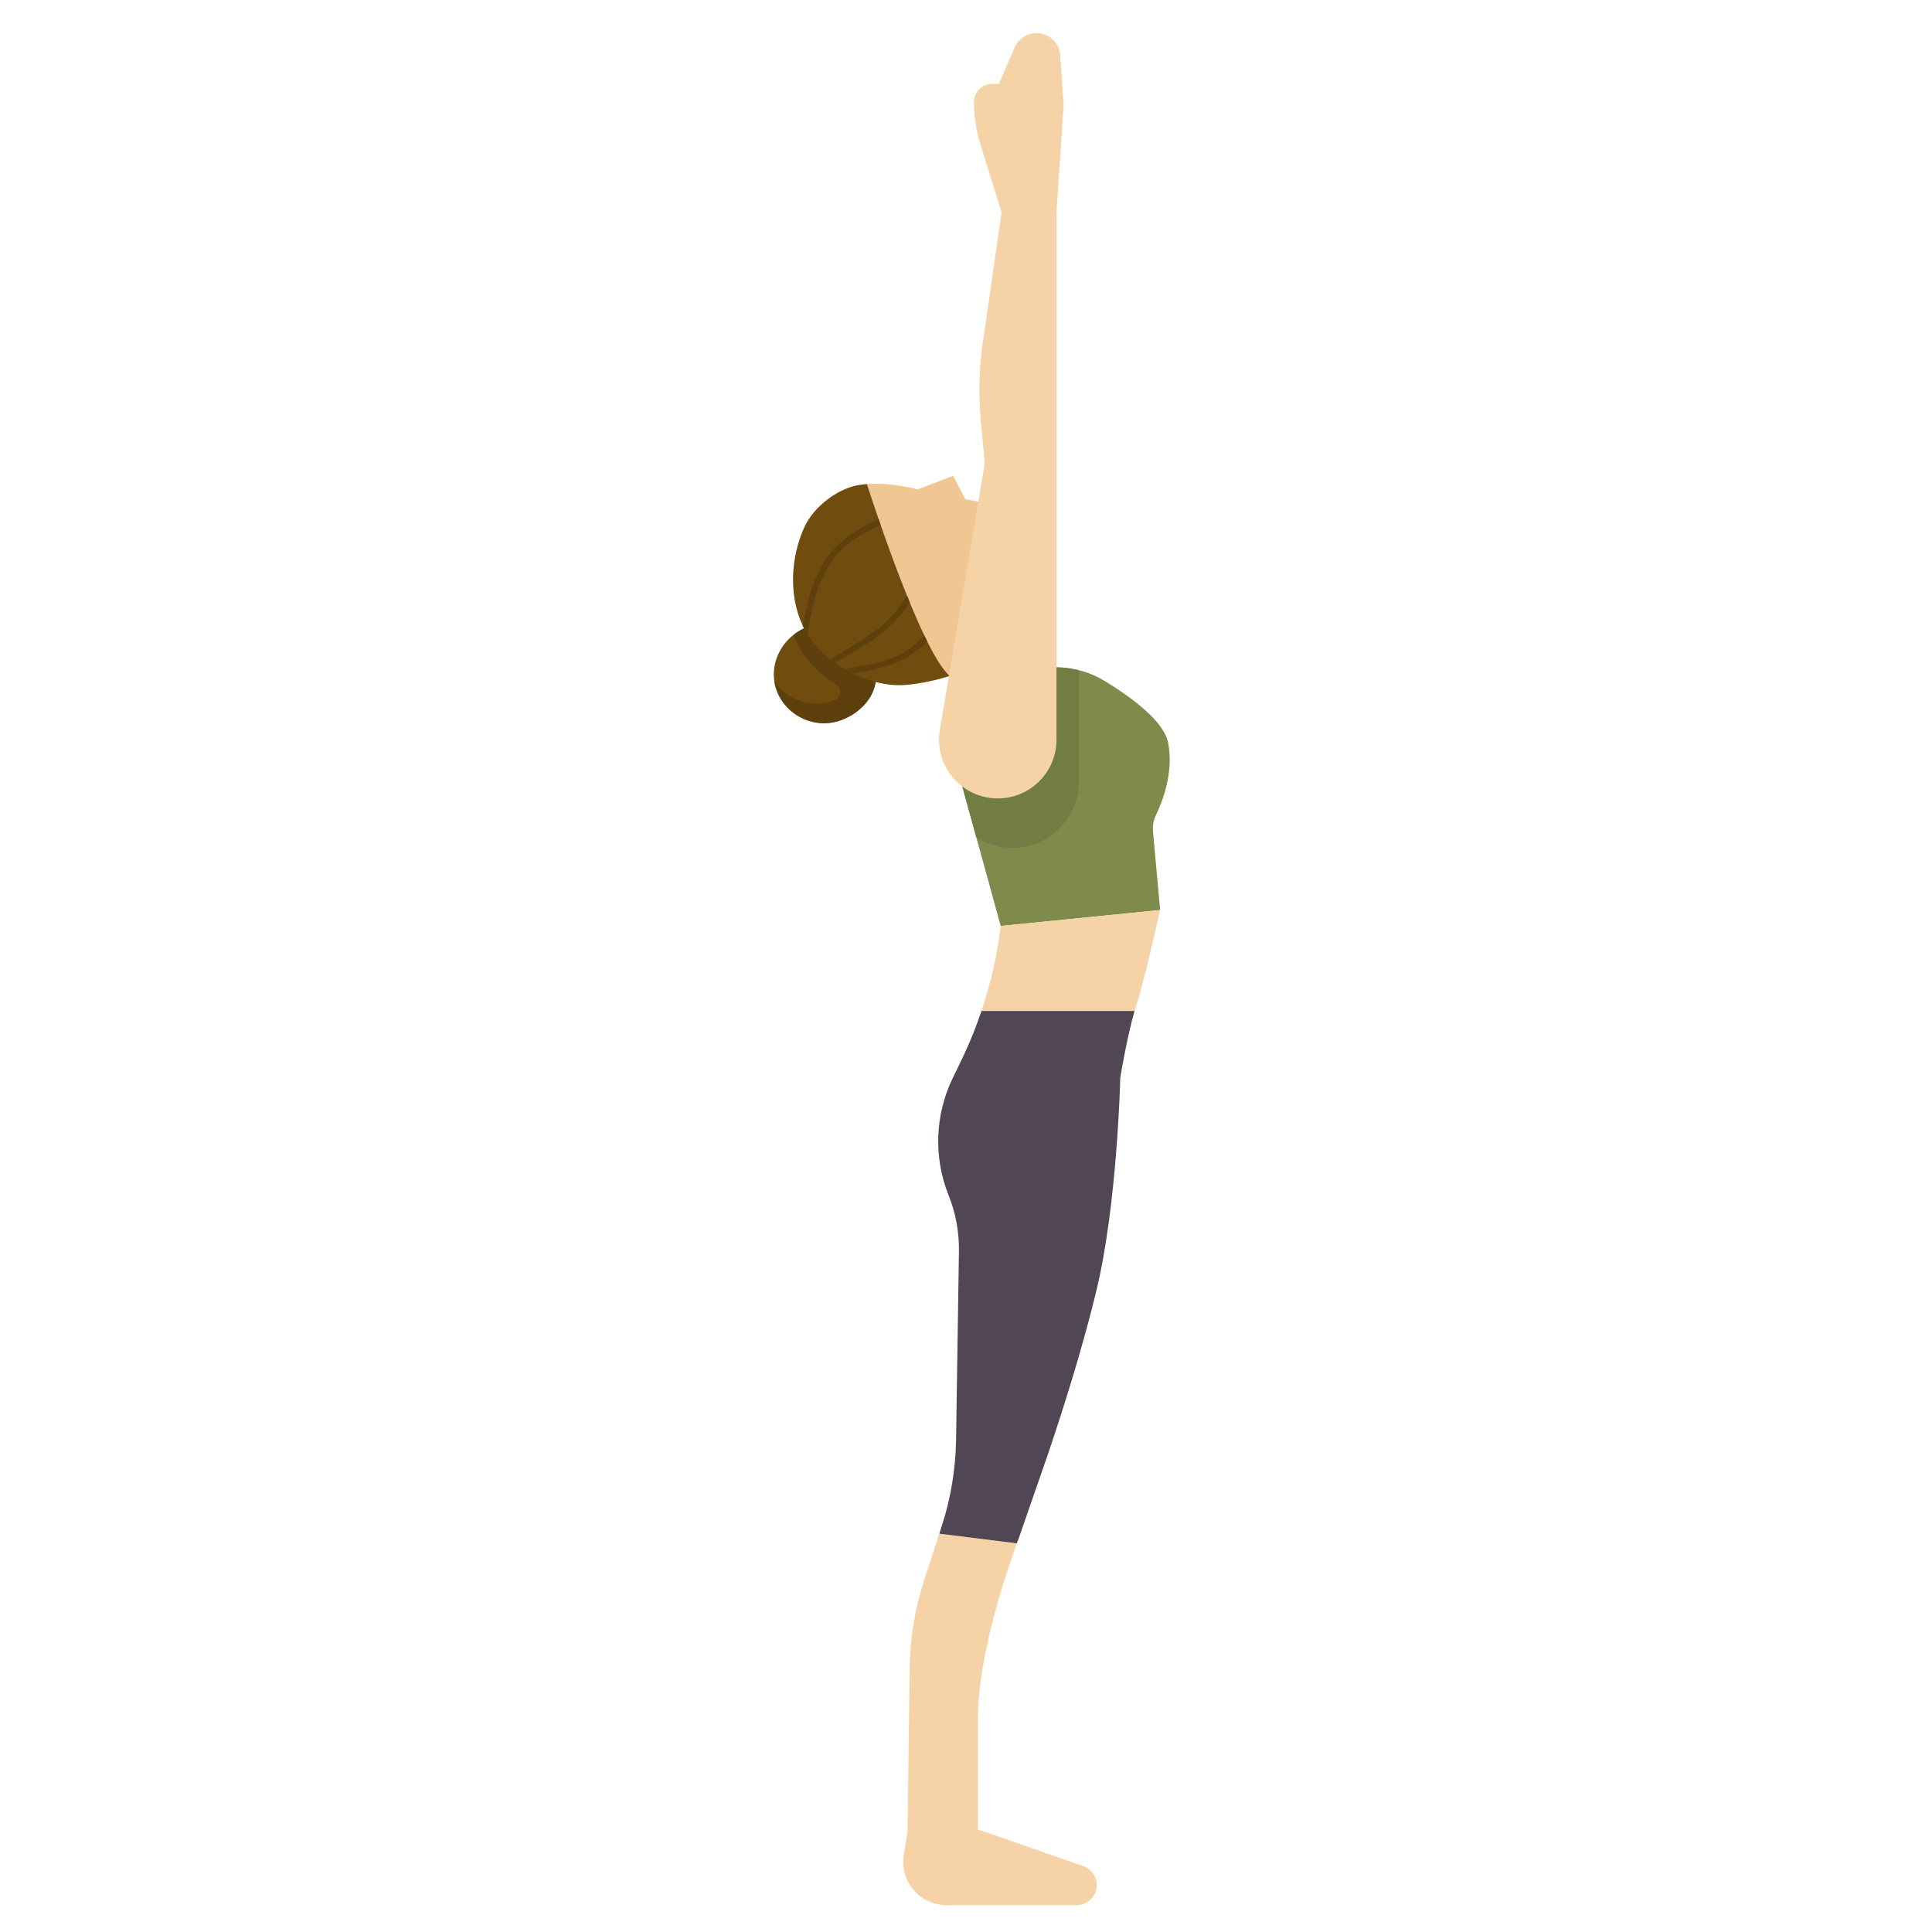
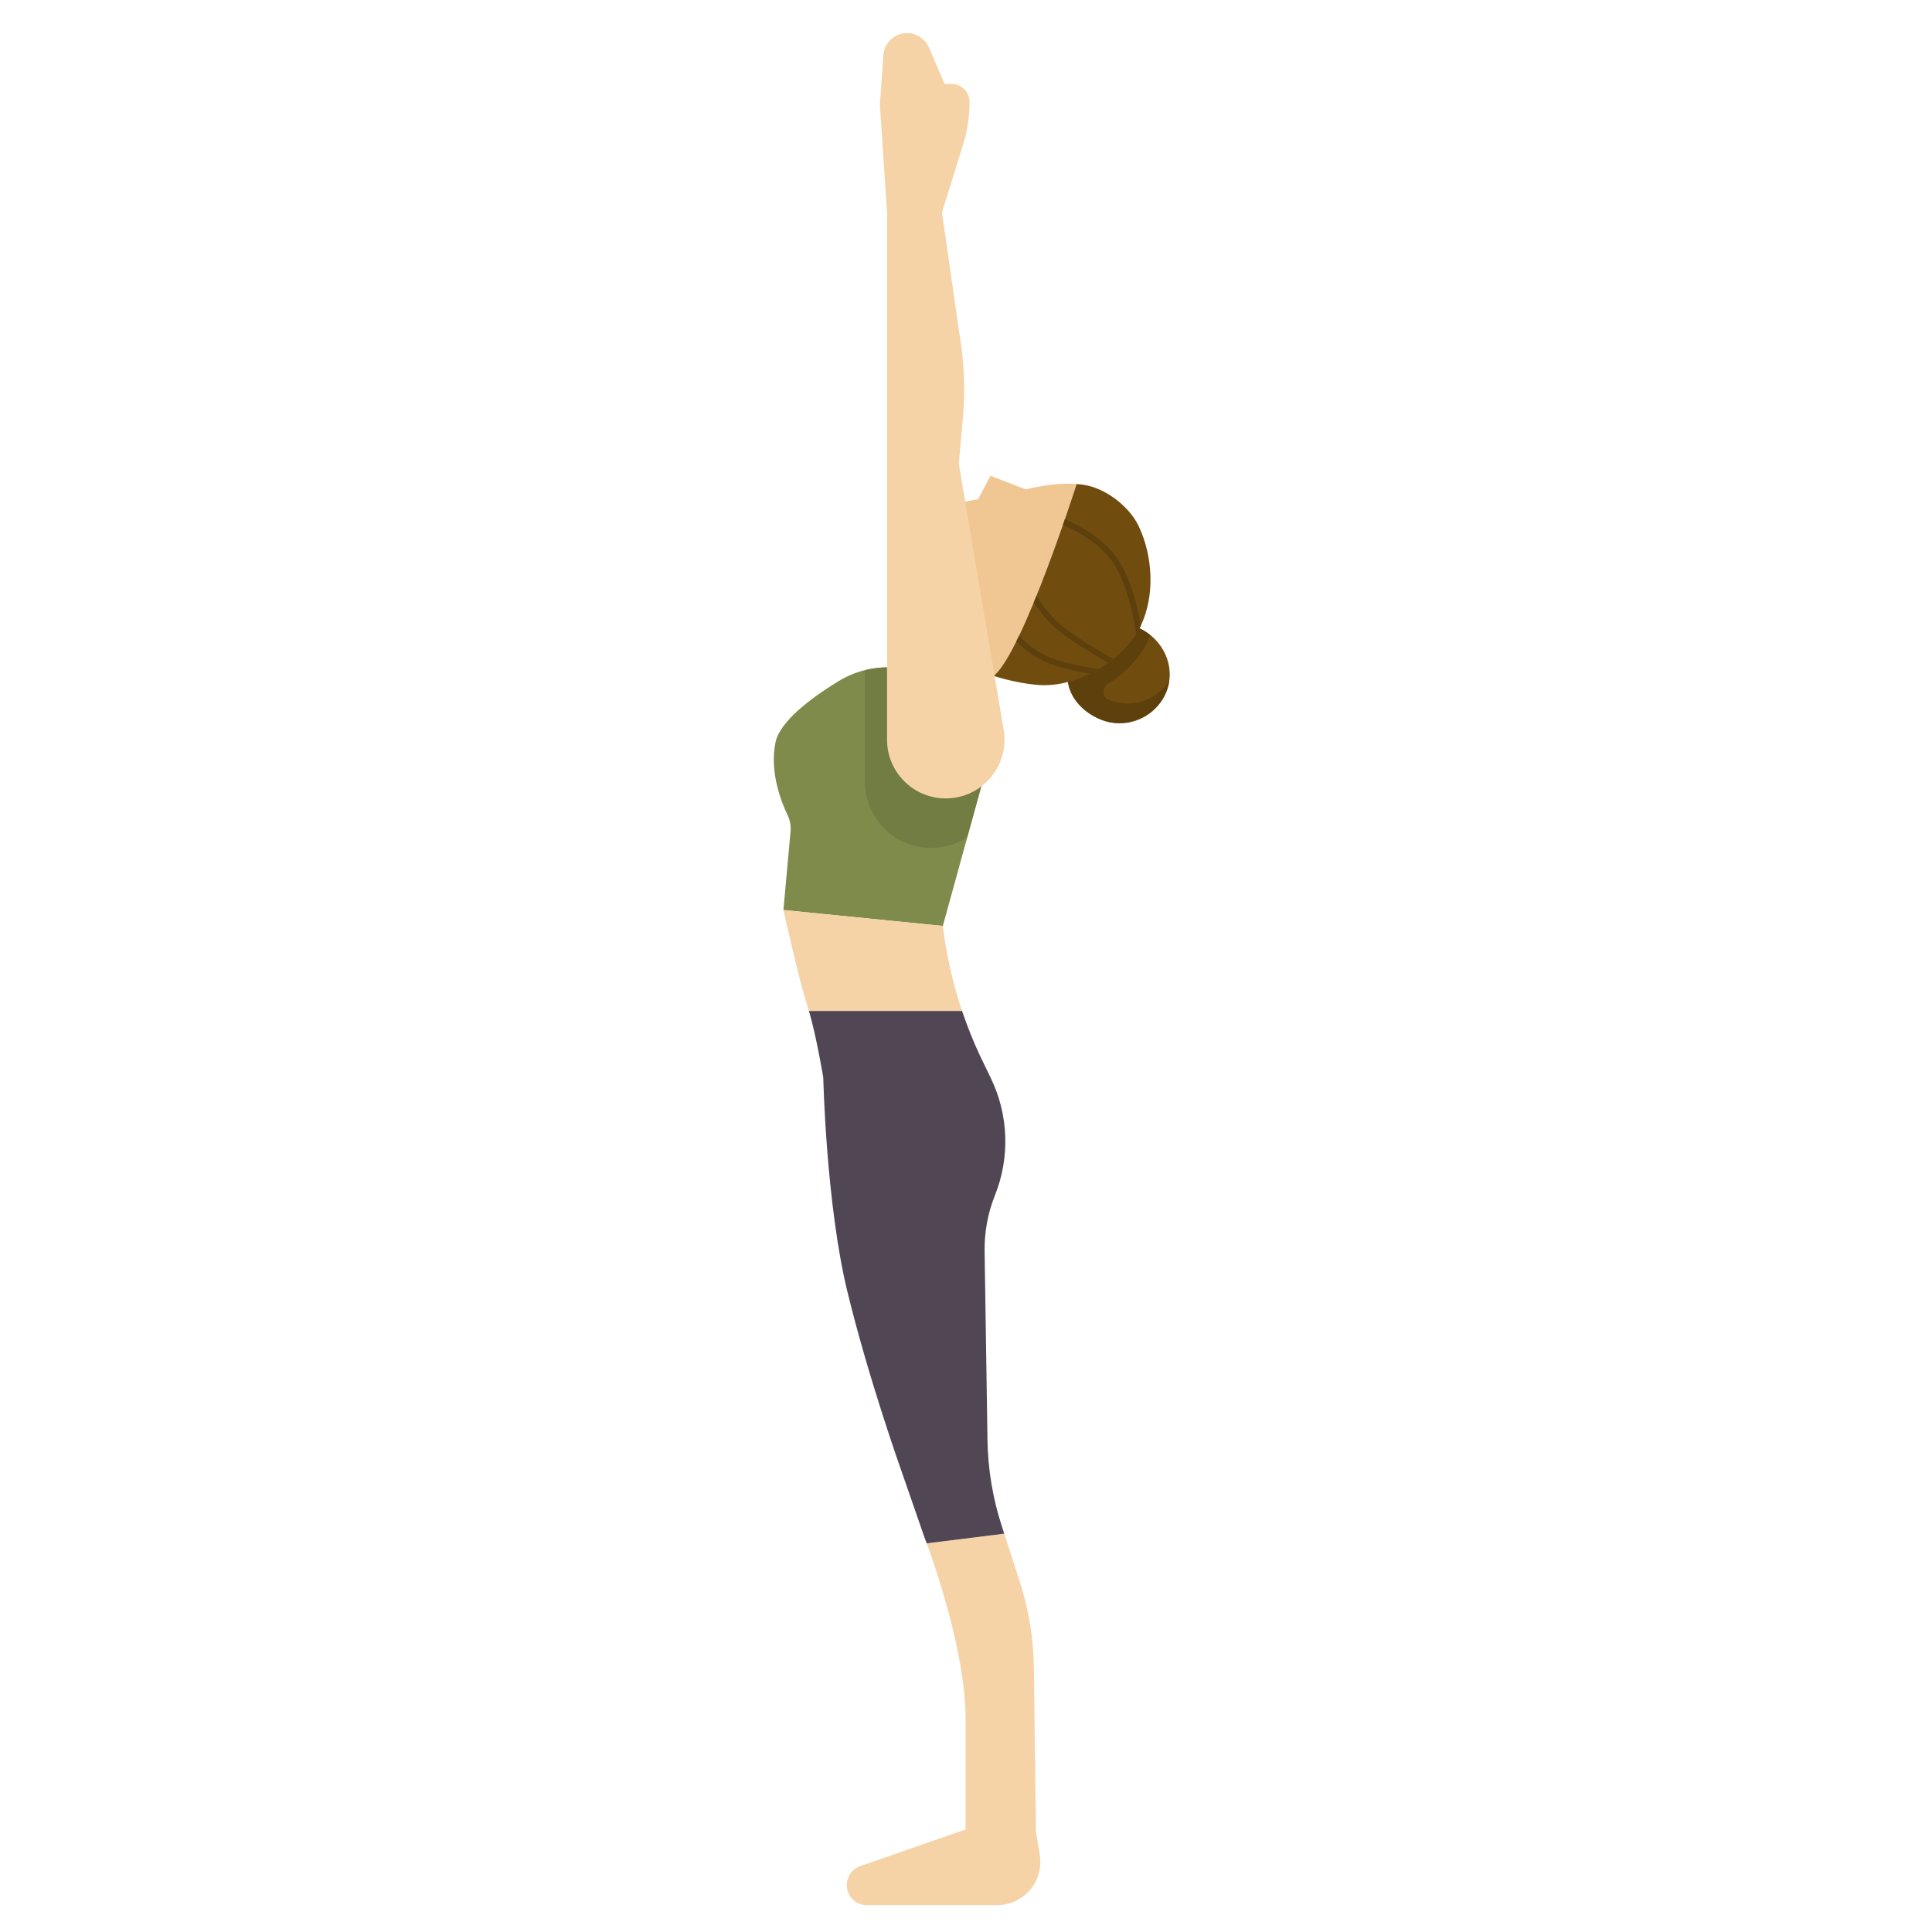
<svg xmlns="http://www.w3.org/2000/svg" id="Layer_1_1_" enable-background="new 0 0 256 256" height="512" viewBox="0 0 256 256" width="512">
-   <path d="m106.541 83.256 9.485 7.114c-.343 2.296-2.191 4.148-4.515 5.033-3.427 1.305-7.263-.415-8.568-3.842-1.246-3.274.473-6.848 3.598-8.305z" fill="#704c0f" />
-   <path d="m110.526 92.792c.008-.003.015-.006.023-.009.93-.357 1.01-1.644.165-2.172-2.253-1.406-4.153-3.332-5.179-5.489-.152-.32-.285-.649-.409-.981.431-.343.902-.645 1.416-.885l9.485 7.114c-.037.246-.097.484-.169.718-.028.095-.061.188-.095.281-.045.122-.095.242-.149.361-.125.284-.271.558-.441.82-.001.002-.002.003-.003.005-.824 1.265-2.133 2.267-3.656 2.848-2.274.867-4.87.32-6.714-1.269-1.399-1.205-2.009-2.568-2.2-3.926 1.667 2.566 4.95 3.717 7.926 2.584z" fill="#5e400d" />
-   <path d="m114.873 64.135c3.229-.247 6.725.714 6.725.714l4.697-1.803 1.63 3.11s3.9.552 5.531 1.703c1.861 1.313 3.119 4.692 3.697 6.762.47 1.681.297 3.321-.23 4.89-.681 2.031-1.956 3.945-3.197 5.68-1.322 1.849-3.765 2.865-5.81 3.657-.666.258-1.357.498-2.061.717-3.905-3.254-10.982-25.429-10.982-25.43z" fill="#f0c792" />
-   <path d="m106.622 69.77c1.183-2.534 4.143-4.879 6.894-5.448.439-.091.895-.151 1.356-.186 0 0 7.077 22.176 10.984 25.431-1.907.594-3.917 1.027-5.845 1.189-5.136.431-11.416-3.163-13.631-7.821-1.917-4.033-1.607-9.205.242-13.165z" fill="#704c0f" />
-   <g fill="#5e400d">
+   <path d="M 145.511 95.839 L 154.996 88.725 C 154.653 86.429 152.805 84.577 150.481 83.692 C 147.054 82.387 143.218 84.107 141.913 87.534 C 140.667 90.808 142.386 94.382 145.511 95.839 Z" fill="#704c0f" transform="matrix(-1, 0, 0, -1, 296.5005, 179.0945)" />
+   <path d="M 149.429 86.277 C 149.437 86.28 149.444 86.283 149.452 86.286 C 150.382 86.643 150.462 87.93 149.617 88.458 C 147.364 89.864 145.464 91.79 144.438 93.947 C 144.286 94.267 144.153 94.596 144.029 94.928 C 144.46 95.271 144.931 95.573 145.445 95.813 L 154.93 88.699 C 154.893 88.453 154.833 88.215 154.761 87.981 C 154.733 87.886 154.7 87.793 154.666 87.7 C 154.621 87.578 154.571 87.458 154.517 87.339 C 154.392 87.055 154.246 86.781 154.076 86.519 C 154.075 86.517 154.074 86.516 154.073 86.514 C 153.249 85.249 151.94 84.247 150.417 83.666 C 148.143 82.799 145.547 83.346 143.703 84.935 C 142.304 86.14 141.694 87.503 141.503 88.861 C 143.17 86.295 146.453 85.144 149.429 86.277 Z" fill="#5e400d" transform="matrix(-1, 0, 0, -1, 296.433, 179.0689)" />
+   <path d="M 120.103 88.476 C 123.332 88.723 126.828 87.762 126.828 87.762 L 131.525 89.565 L 133.155 86.455 C 133.155 86.455 137.055 85.903 138.686 84.752 C 140.547 83.439 141.805 80.06 142.383 77.99 C 142.853 76.309 142.68 74.669 142.153 73.1 C 141.472 71.069 140.197 69.155 138.956 67.42 C 137.634 65.571 135.191 64.555 133.146 63.763 C 132.48 63.505 131.789 63.265 131.085 63.046 C 127.18 66.3 120.103 88.475 120.103 88.476 Z" fill="#f0c792" transform="matrix(-1, 0, 0, -1, 262.7599, 152.611)" />
+   <path d="M 133.215 85.157 C 134.398 87.691 137.358 90.036 140.109 90.605 C 140.548 90.696 141.004 90.756 141.465 90.791 C 141.465 90.791 148.542 68.615 152.449 65.36 C 150.542 64.766 148.532 64.333 146.604 64.171 C 141.468 63.74 135.188 67.334 132.973 71.992 C 131.056 76.025 131.366 81.197 133.215 85.157 Z" fill="#704c0f" transform="matrix(-1, 0, 0, -1, 284.1232, 154.9269)" />
+   <g fill="#5e400d" transform="matrix(-1, 0, 0, 1, 257.53, 0)">
    <path d="m108.99 74.793c1.709-2.996 4.816-4.864 7.448-5.981.084.243.169.49.259.746-2.513 1.078-5.456 2.852-7.035 5.619-1.478 2.59-2.257 5.981-2.667 8.848-.226-.357-.437-.718-.614-1.09-.003-.007-.006-.014-.009-.02.453-2.697 1.241-5.711 2.618-8.122z" />
    <path d="m116.281 83.356c1.588-1.17 2.891-2.793 3.918-4.402.12.296.24.589.361.881-1.021 1.516-2.288 3.016-3.819 4.144-1.932 1.423-4.142 2.765-6.064 3.848-.229-.165-.453-.334-.672-.509 1.963-1.096 4.274-2.487 6.276-3.962z" />
    <path d="m111.915 88.639c2.117-.292 4.56-.767 6.513-1.536 1.571-.619 2.95-1.718 4.073-2.866.122.254.243.5.363.742-1.149 1.136-2.546 2.211-4.153 2.844-1.718.677-3.767 1.13-5.661 1.434-.386-.189-.763-.399-1.135-.618z" />
  </g>
-   <path d="m134.163 89.821c3.885-2.026 8.542-1.844 12.277.448 3.725 2.286 7.784 5.355 8.34 8.132.786 3.93-.768 7.861-1.614 9.615-.327.678-.454 1.433-.386 2.183l.944 10.384-21.126 2.113-5.054-18.364c-1.553-5.642 1.043-11.603 6.232-14.309z" fill="#7f8b4b" />
-   <path d="m122.419 209.529c-1.2 3.707-1.836 7.574-1.886 11.47l-.277 21.762-.499 2.994c-.344 2.063.461 4.15 2.101 5.448 1.015.803 2.271 1.241 3.566 1.241h17.242c1.51 0 2.717-1.255 2.659-2.764-.042-1.094-.75-2.051-1.784-2.411l-13.954-4.86s0-4.929 0-14.788c0-8.442 3.999-19.975 5.149-23.117l-10.274-1.284z" fill="#f5d3a6" />
-   <path d="m153.724 120.583-21.126 2.113c-.459 3.839-1.319 7.613-2.55 11.267h20.288c.073-.247.146-.484.219-.704 1.056-3.17 3.169-12.676 3.169-12.676z" fill="#f5d3a6" />
-   <path d="m127.687 139.862-1.458 3.02c-2.347 4.86-2.542 10.483-.537 15.494.945 2.362 1.411 4.887 1.372 7.43l-.381 25.001c-.059 3.864-.694 7.697-1.884 11.374l-.336 1.038 10.274 1.284c.193-.527.308-.826.308-.826l2.993-8.626s4.401-12.323 7.218-23.943c2.817-11.619 3.187-28.344 3.187-28.344s.915-5.487 1.893-8.803h-20.288c-.676 2.007-1.46 3.978-2.361 5.901z" fill="#514654" />
-   <path d="m134.148 112.361c4.855 0 8.79-3.936 8.79-8.791v-14.752c-2.914-.734-6.034-.427-8.775 1.003l-.387.202c-5.189 2.706-7.785 8.667-6.232 14.309l1.817 6.604c1.371.893 3.007 1.425 4.787 1.425z" fill="#727d43" />
-   <path d="m139.992 28.156v69.856c0 4.298-3.484 7.782-7.782 7.782-4.786 0-8.438-4.279-7.686-9.005l5.961-35.359-.534-5.876c-.347-3.813-.19-7.654.466-11.426l2.297-15.972-2.792-8.978c-.572-1.839-.863-3.753-.863-5.679 0-1.313 1.064-2.377 2.377-2.377h.924l2.083-4.829c.499-1.156 1.637-1.905 2.896-1.905 1.657 0 3.032 1.282 3.147 2.936l.456 6.571z" fill="#f5d3a6" />
+   <path d="M 109.6 121.292 C 113.485 123.318 118.142 123.136 121.877 120.844 C 125.602 118.558 129.661 115.489 130.217 112.712 C 131.003 108.782 129.449 104.851 128.603 103.097 C 128.276 102.419 128.149 101.664 128.217 100.914 L 129.161 90.53 L 108.035 88.417 L 102.981 106.781 C 101.428 112.423 104.024 118.384 109.213 121.09 Z" fill="#7f8b4b" transform="matrix(-1, 0, 0, -1, 232.9668, 211.1129)" />
+   <path d="M 114.943 246.135 C 113.743 242.428 113.107 238.561 113.057 234.665 L 112.78 212.903 L 112.281 209.909 C 111.937 207.846 112.742 205.759 114.382 204.461 C 115.397 203.658 116.653 203.22 117.948 203.22 L 135.19 203.22 C 136.7 203.22 137.907 204.475 137.849 205.984 C 137.807 207.078 137.099 208.035 136.065 208.395 L 122.111 213.255 C 122.111 213.255 122.111 218.184 122.111 228.043 C 122.111 236.485 126.11 248.018 127.26 251.16 L 116.986 252.444 Z" fill="#f5d3a6" transform="matrix(-1, 0, 0, -1, 250.0537, 455.664)" />
+   <path d="M 127.482 133.963 L 106.356 131.85 C 105.897 128.011 105.037 124.237 103.806 120.583 L 124.094 120.583 C 124.167 120.83 124.24 121.067 124.313 121.287 C 125.369 124.457 127.482 133.963 127.482 133.963 Z" fill="#f5d3a6" transform="matrix(-1, 0, 0, -1, 231.288, 254.546)" />
+   <path d="M 110.564 198.602 L 109.106 195.582 C 106.759 190.722 106.564 185.099 108.569 180.088 C 109.514 177.726 109.98 175.201 109.941 172.658 L 109.56 147.657 C 109.501 143.793 108.866 139.96 107.676 136.283 L 107.34 135.245 L 117.614 133.961 C 117.807 134.488 117.922 134.787 117.922 134.787 L 120.915 143.413 C 120.915 143.413 125.316 155.736 128.133 167.356 C 130.95 178.975 131.32 195.7 131.32 195.7 C 131.32 195.7 132.235 201.187 133.213 204.503 L 112.925 204.503 C 112.249 202.496 111.465 200.525 110.564 198.602 Z" fill="#514654" transform="matrix(-1, 0, 0, -1, 240.407, 338.464)" />
+   <path d="M 121.643 88.433 C 126.498 88.433 130.433 92.369 130.433 97.224 L 130.433 111.976 C 127.519 112.71 124.399 112.403 121.658 110.973 L 121.271 110.771 C 116.082 108.065 113.486 102.104 115.039 96.462 L 116.856 89.858 C 118.227 88.965 119.863 88.433 121.643 88.433 Z" fill="#727d43" transform="matrix(-1, 0, 0, -1, 245.0252, 200.7936)" />
+   <path d="M 132.154 82.026 L 132.154 12.17 C 132.154 7.872 128.67 4.388 124.372 4.388 C 119.586 4.388 115.934 8.667 116.686 13.393 L 122.647 48.752 L 122.113 54.628 C 121.766 58.441 121.923 62.282 122.579 66.054 L 124.876 82.026 L 122.084 91.004 C 121.512 92.843 121.221 94.757 121.221 96.683 C 121.221 97.996 122.285 99.06 123.598 99.06 L 124.522 99.06 L 126.605 103.889 C 127.104 105.045 128.242 105.794 129.501 105.794 C 131.158 105.794 132.533 104.512 132.648 102.858 L 133.104 96.287 Z" fill="#f5d3a6" transform="matrix(-1, 0, 0, -1, 249.6916, 110.182)" />
</svg>
